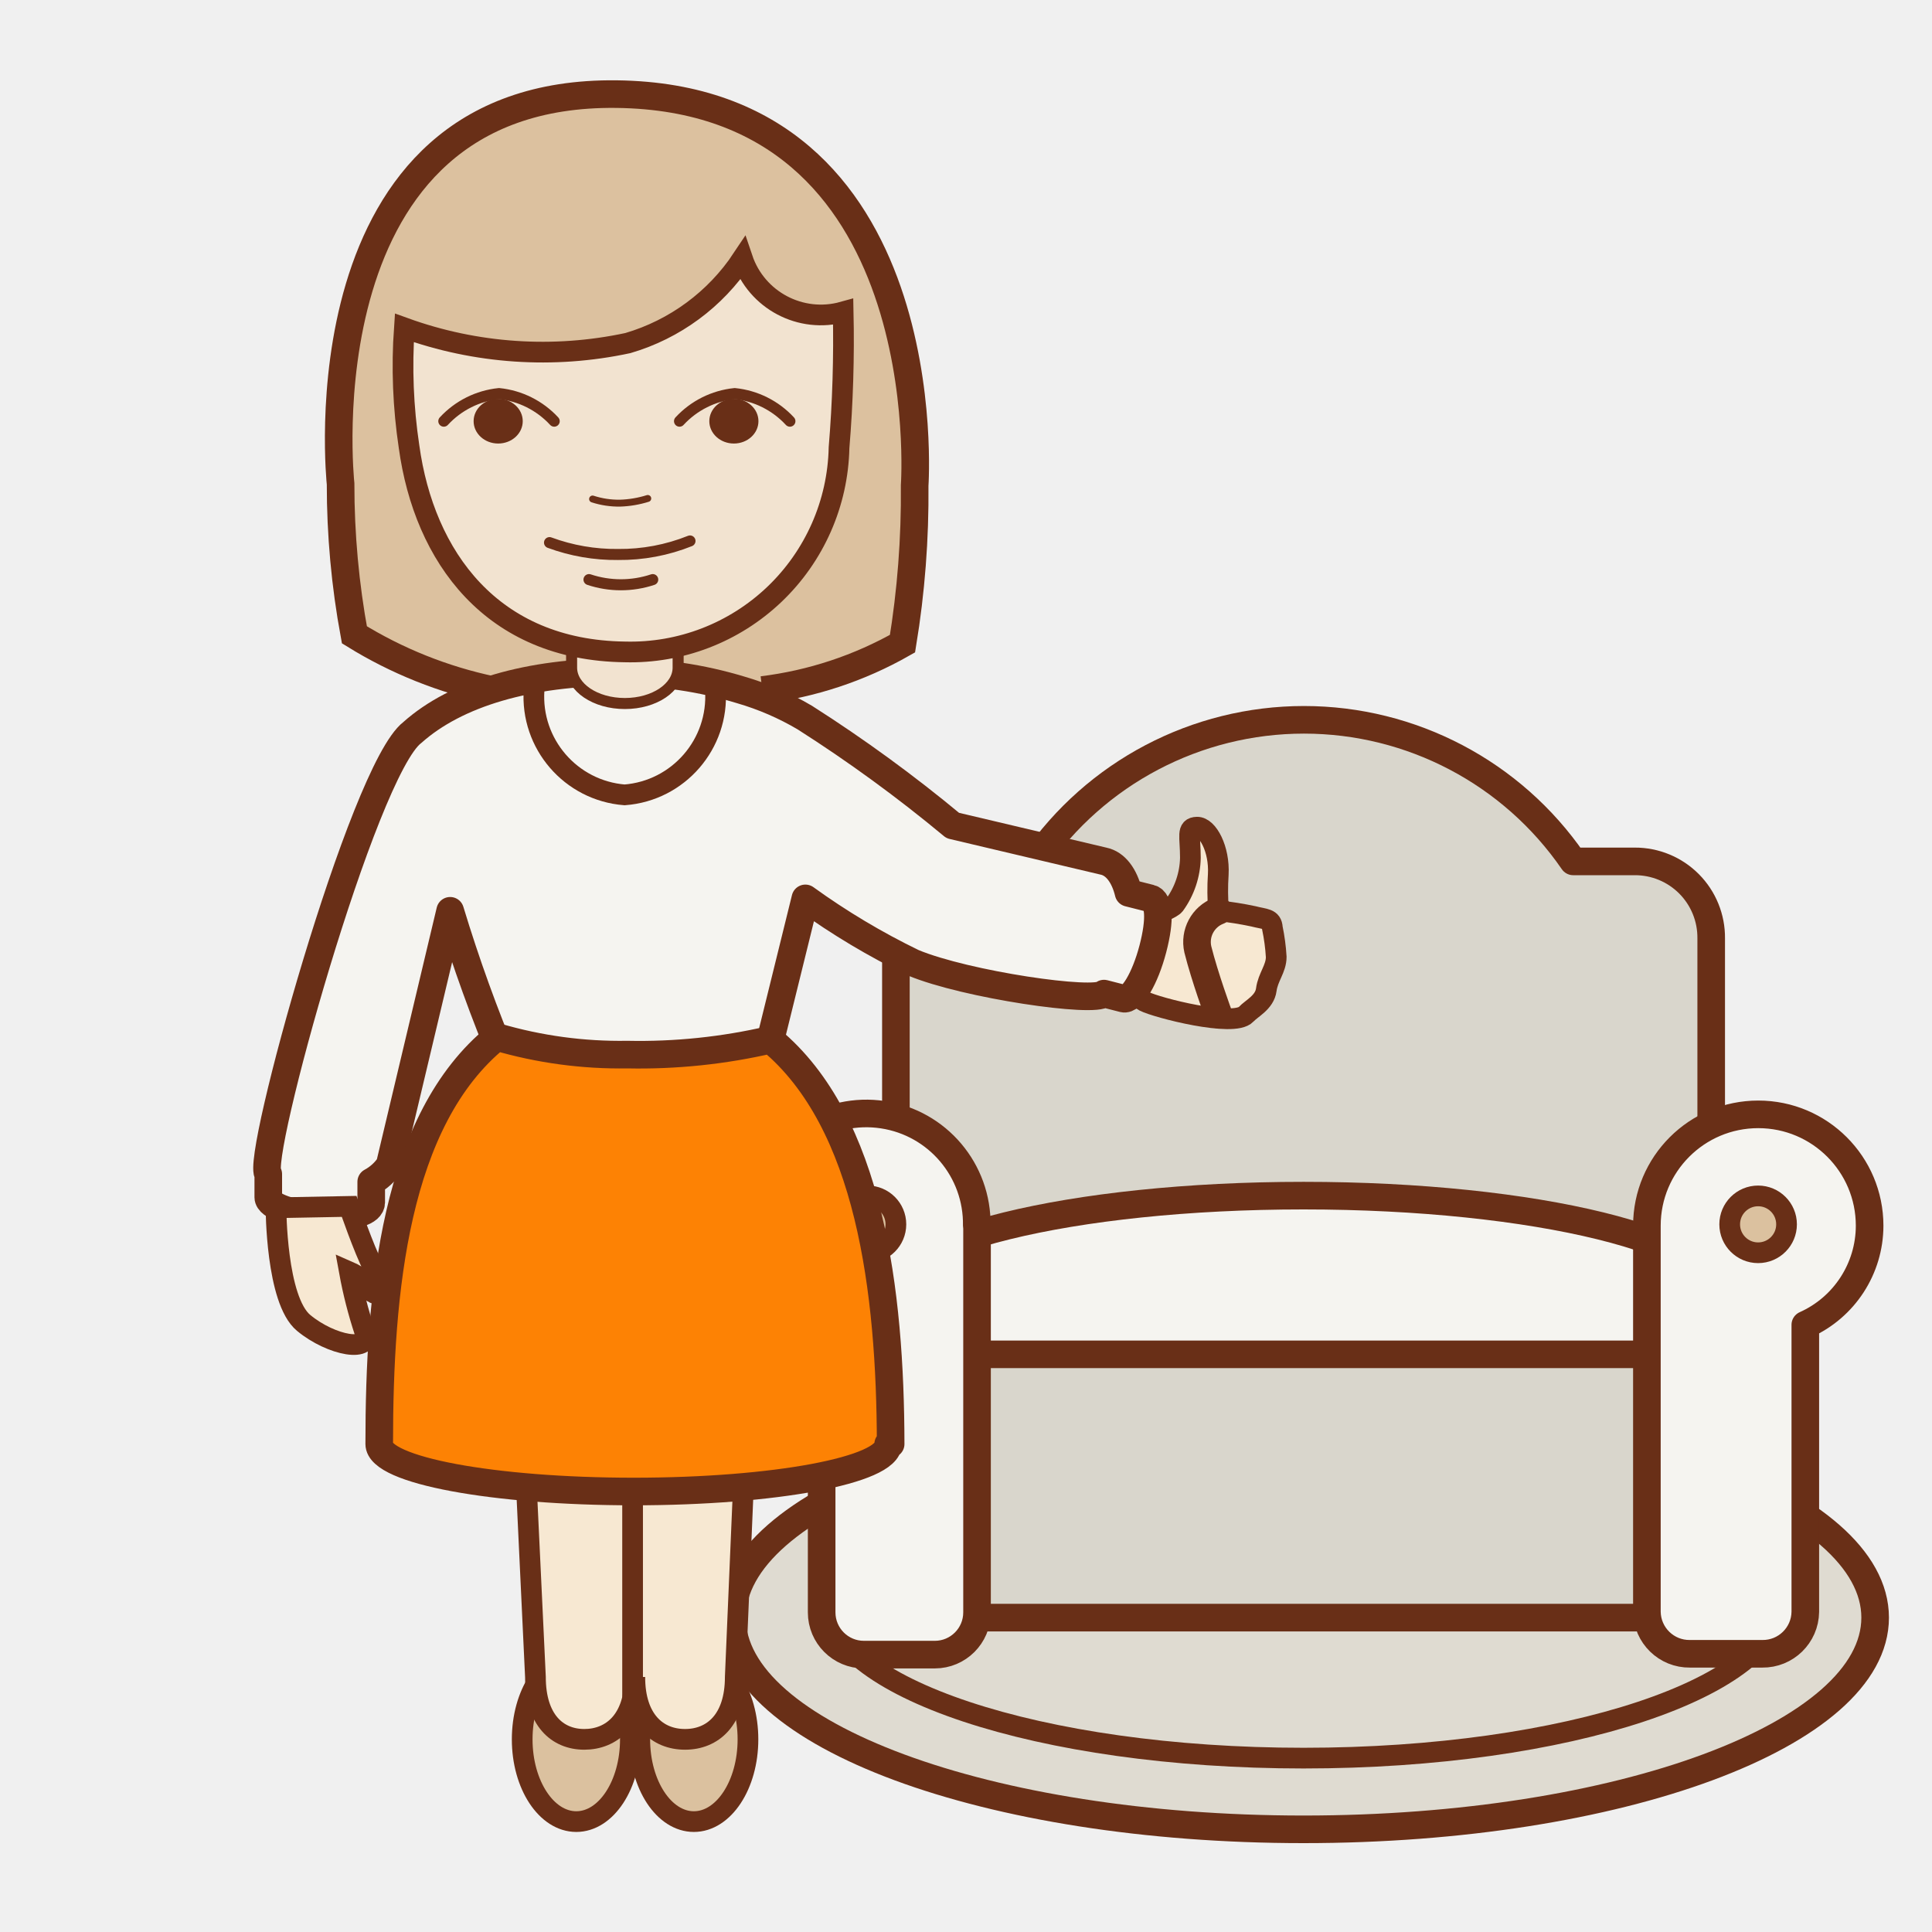
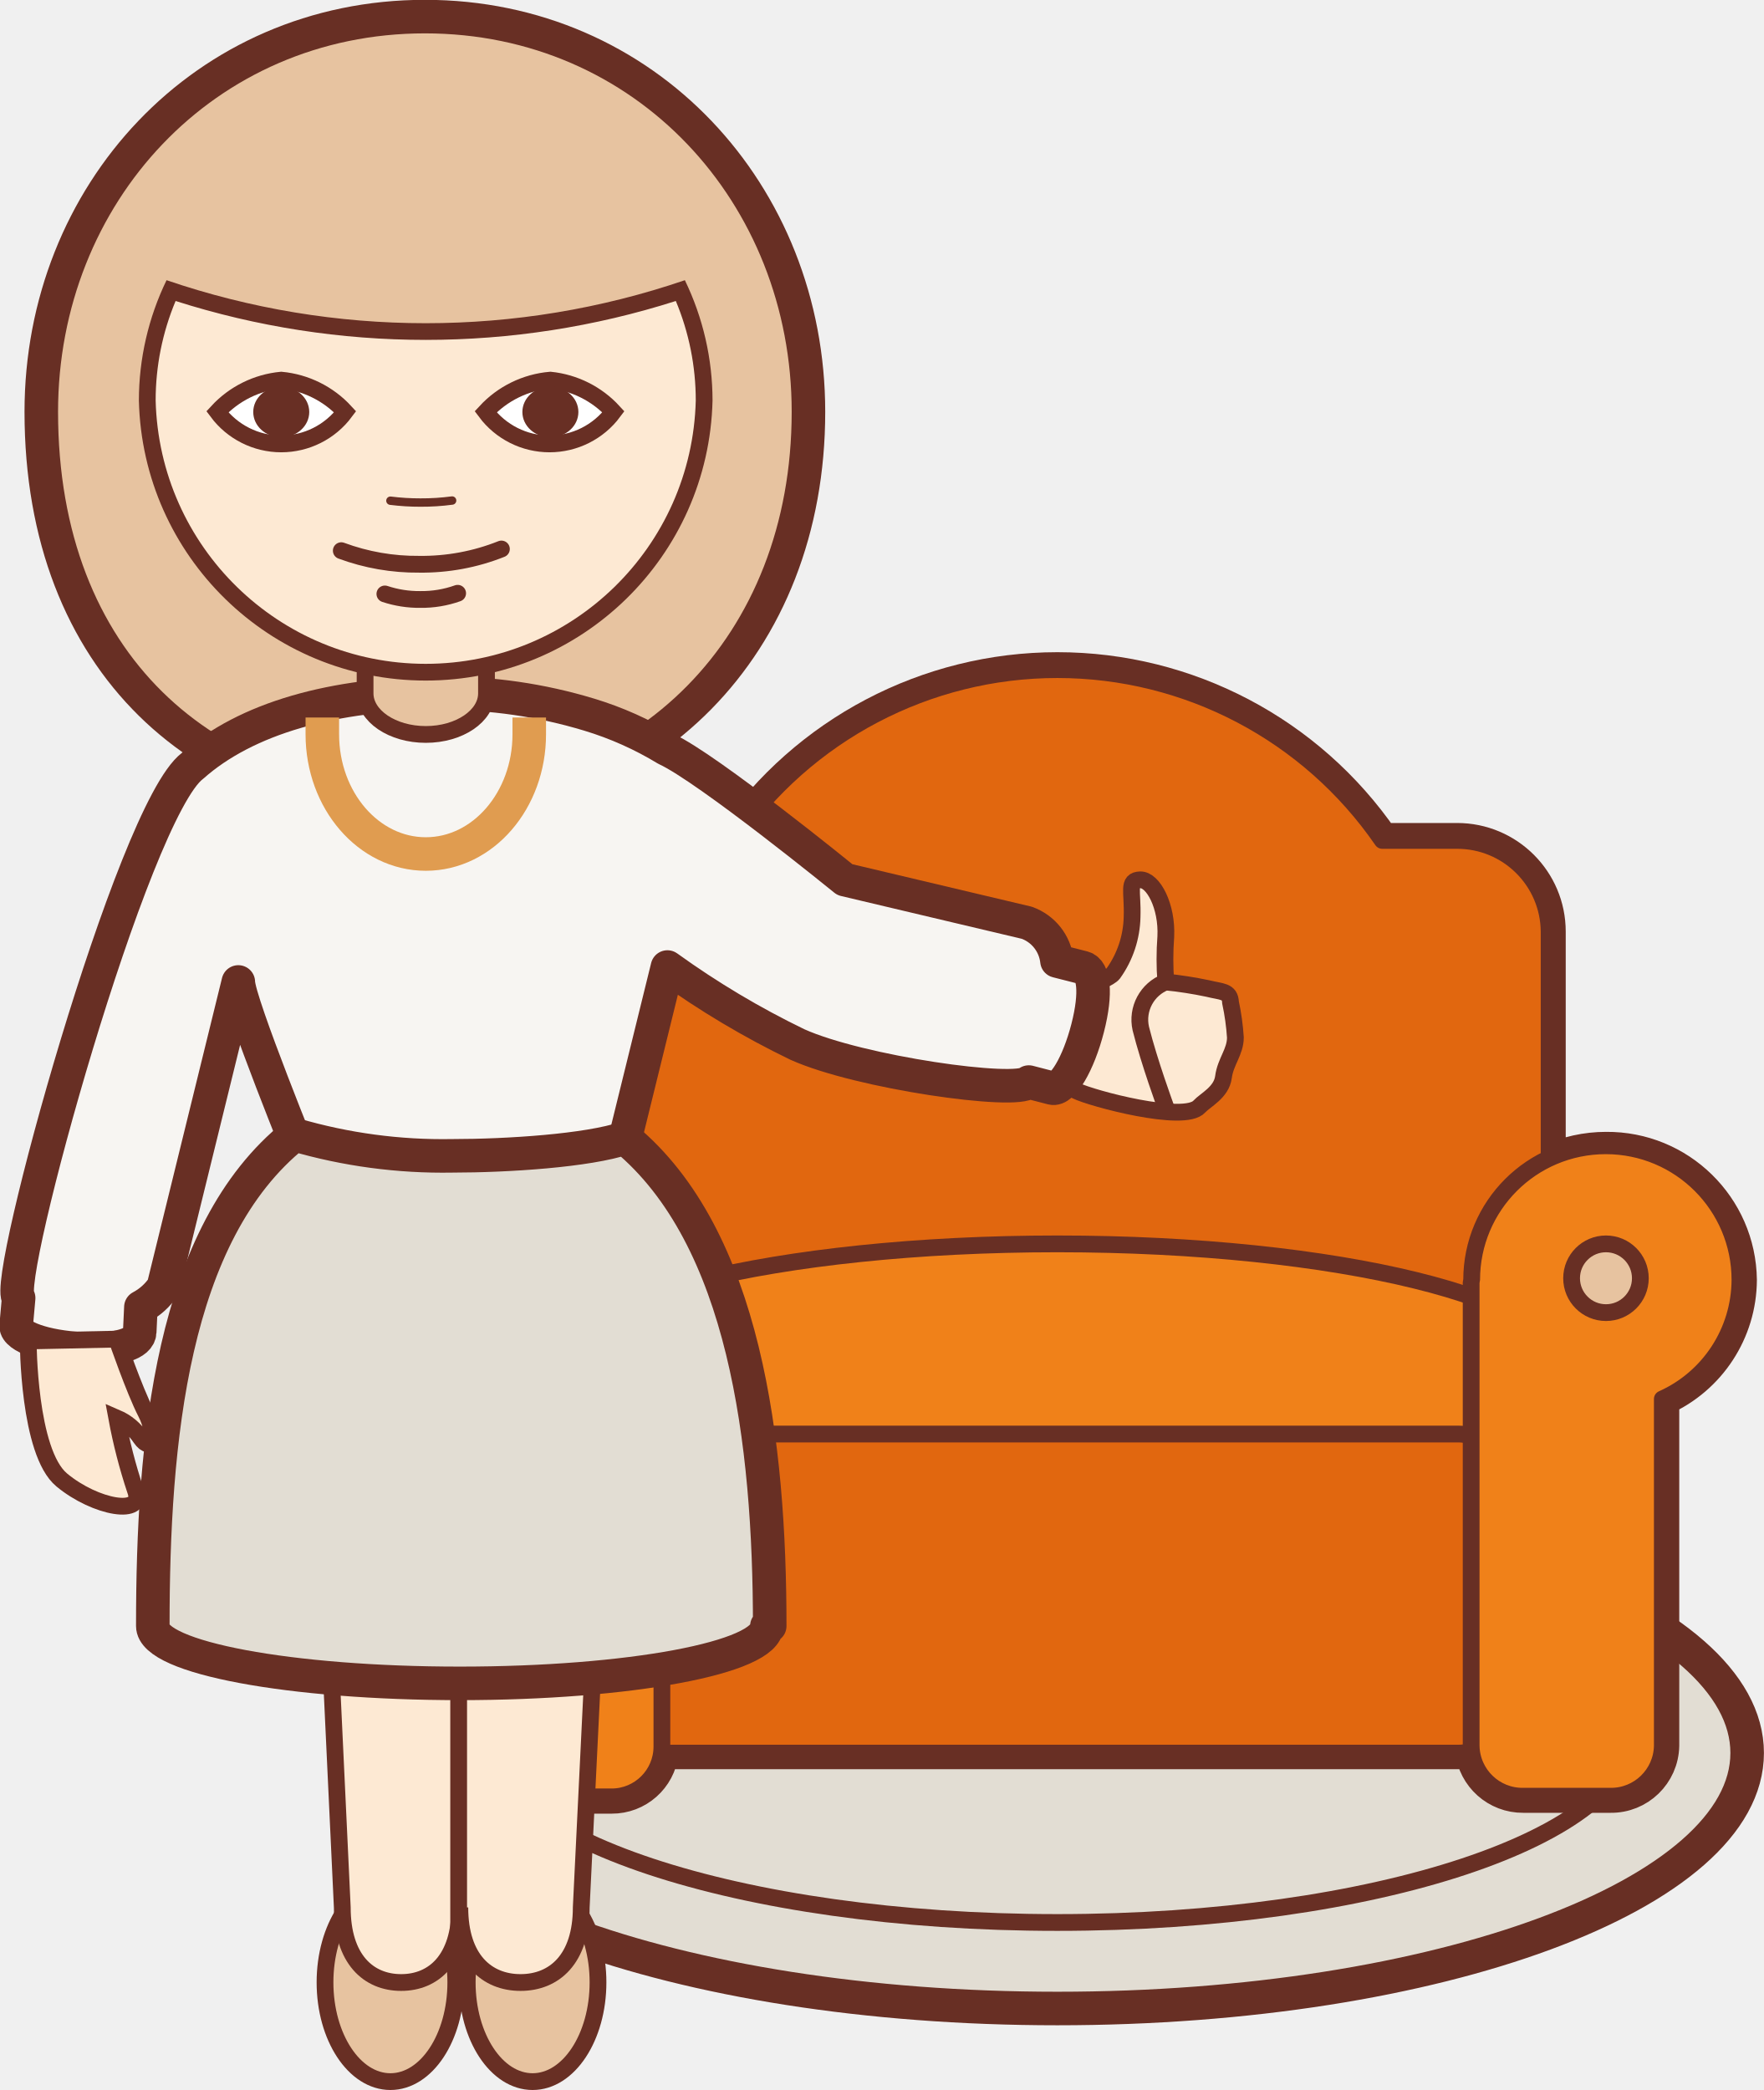
- <svg xmlns="http://www.w3.org/2000/svg" width="70" height="70" viewBox="0 0 70 70">
-   <g data-name="Слой 1">
-     <path fill="none" d="M0 0h70v70H0z" />
-     <path d="M17.84 25a15.58 15.58 0 0 1-5-2 30 30 0 0 1-.5-5.47s-1.54-14.26 10-14.12c11.79.14 10.8 14.18 10.8 14.18a33.4 33.4 0 0 1-.44 5.73A13.62 13.62 0 0 1 27.62 25" fill="#dcc19f" stroke="#692f17" stroke-miterlimit="10" />
-     <ellipse cx="47.23" cy="58.61" rx="20.71" ry="7.67" fill="#dfdbd1" stroke="#692f17" stroke-linejoin="round" />
-     <ellipse cx="47.23" cy="57.96" rx="17.28" ry="5.74" fill="none" stroke="#692f17" stroke-linejoin="round" stroke-width=".75" />
-     <path d="M59.23 31.21H57a11.84 11.84 0 0 0-19.51 0h-2.26A2.76 2.76 0 0 0 32.46 34v17.22A2.76 2.76 0 0 0 35.23 54h24A2.76 2.76 0 0 0 62 51.22V34a2.76 2.76 0 0 0-2.77-2.79z" fill="#d9d6cc" stroke="#692f17" stroke-linejoin="round" />
-     <ellipse cx="47.23" cy="47.06" rx="15.21" ry="3.74" fill="#f5f4f0" stroke="#692f17" stroke-linejoin="round" />
-     <path d="M61.22 55.68c0 1.62-.87 2.93-1.95 2.93H35.18c-1.07 0-1.95-1.31-1.95-2.93V52c0-1.62.87-2.93 1.95-2.93h24.09c1.08 0 1.95 1.31 1.95 2.93z" fill="#d9d6cc" stroke="#692f17" stroke-linejoin="round" />
-     <path d="M35.39 44.41A4 4 0 1 0 29.77 48v10.42a1.53 1.53 0 0 0 1.53 1.53h2.57a1.53 1.53 0 0 0 1.53-1.53V44.5s-.01-.07-.01-.09zM59.67 44.41a4 4 0 0 1 8.07 0A3.94 3.94 0 0 1 65.41 48v10.4a1.54 1.54 0 0 1-1.56 1.52h-2.62a1.54 1.54 0 0 1-1.56-1.52V44.5v-.09z" fill="#f5f4f0" stroke="#692f17" stroke-linejoin="round" />
-     <circle cx="31.43" cy="44.36" r="1.03" fill="#dbc19f" stroke="#692f17" stroke-linejoin="round" stroke-width=".75" />
-     <circle cx="63.7" cy="44.36" r="1.03" fill="#dbc19f" stroke="#692f17" stroke-linejoin="round" stroke-width=".75" />
-     <ellipse cx="20.88" cy="63.02" rx="1.96" ry="2.98" fill="#dbc19f" stroke="#692f17" stroke-miterlimit="10" stroke-width=".75" />
-     <ellipse cx="25.14" cy="63.02" rx="1.96" ry="2.98" fill="#dbc19f" stroke="#692f17" stroke-miterlimit="10" stroke-width=".75" />
-     <path d="M44.15 33a12.18 12.18 0 0 1 1.26.2c.42.11.67.07.69.42a7.31 7.31 0 0 1 .14 1.05c0 .43-.3.73-.36 1.19s-.54.68-.73.89c-.45.48-3.24-.24-3.69-.47s-.62-1-.55-2 1.42-1.22 1.65-1.5a3 3 0 0 0 .57-1.7c0-.78-.15-1.1.24-1.11s.82.8.77 1.71a9 9 0 0 0 .01 1.32zM23 52.32h-4l.4 8.44c0 1.56.79 2.26 1.77 2.26S23 62.33 23 60.76c0 1.56.82 2.26 1.82 2.26s1.82-.7 1.82-2.26l.36-8.44z" fill="#f7e8d2" stroke="#692f17" stroke-miterlimit="10" stroke-width=".75" />
-     <path d="M41.68 32.55l-.79-.2c-.15-.62-.47-1.06-.91-1.15l-5.46-1.29A52.54 52.54 0 0 0 29.16 26a10.07 10.07 0 0 0-2.31-1 15 15 0 0 0-4.44-.65c-3.25 0-5.88.77-7.47 2.19-1.79 1.36-5.73 15.61-5.22 16v.84c0 .32.87.63 2 .68s1.72-.16 1.73-.49v-.75a1.85 1.85 0 0 0 .67-.61L16.31 33a56.41 56.41 0 0 0 2 5.54s9.6-.24 9.6-.84l1.27-5.15a26.06 26.06 0 0 0 3.9 2.33c1.92.8 6.61 1.48 6.92 1.12l.7.18c.31.08.79-.73 1.07-1.8s.23-1.75-.09-1.83z" fill="#f5f4f0" stroke="#692f17" stroke-linecap="round" stroke-linejoin="round" />
-     <path d="M10 43.76s0 3.34 1 4.17 2.51 1.11 2.21.31a16.17 16.17 0 0 1-.55-2.16 1.64 1.64 0 0 1 .72.61c.33.47.5-.09.15-.76s-.88-2.22-.88-2.22z" fill="#f7e8d2" stroke="#692f17" stroke-miterlimit="10" stroke-width=".75" />
-     <path d="M44.15 33a1.21 1.21 0 0 0-.75 1.4c.25 1 .75 2.36.75 2.36" fill="none" stroke="#692f17" stroke-linecap="round" stroke-linejoin="round" />
-     <path fill="none" stroke="#692f17" stroke-linecap="round" stroke-miterlimit="10" stroke-width=".75" d="M22.92 61.42v-7.5" />
-     <path d="M27.92 37.67a21 21 0 0 1-5.19.54 15.87 15.87 0 0 1-4.73-.64c-3.7 3-4.26 9.21-4.26 14.75 0 .95 4.13 1.72 9.22 1.72s9.22-.77 9.22-1.72h.09c-.01-5.52-.75-11.67-4.35-14.65z" fill="#fd8204" stroke="#692f17" stroke-linecap="round" stroke-linejoin="round" />
-     <path d="M20.71 23.42v.77c0 .72.86 1.3 1.93 1.3s1.93-.58 1.93-1.3v-.77" fill="#f2e3d0" stroke="#692f17" stroke-miterlimit="10" stroke-width=".4" />
-     <path d="M30.4 16.22a47.14 47.14 0 0 0 .15-4.92 3 3 0 0 1-3.65-1.93 7.52 7.52 0 0 1-4.15 3.06 14.72 14.72 0 0 1-8.1-.55 19.64 19.64 0 0 0 .17 4.3c.55 4 3 7.38 7.82 7.44a7.56 7.56 0 0 0 7.76-7.4z" fill="#f2e3d0" stroke="#692f17" stroke-miterlimit="10" stroke-width=".75" />
-     <path d="M25 19.6a6.82 6.82 0 0 1-2.61.49 6.94 6.94 0 0 1-2.48-.43M23.65 21a3.65 3.65 0 0 1-2.31 0" fill="none" stroke="#692f17" stroke-linecap="round" stroke-miterlimit="10" stroke-width=".4" />
-     <path d="M23.47 18.06a3.76 3.76 0 0 1-1 .17 3.06 3.06 0 0 1-1-.15" fill="none" stroke="#692f17" stroke-linecap="round" stroke-miterlimit="10" stroke-width=".25" />
-     <path d="M20.08 15.26a3.16 3.16 0 0 0-2-1 3.16 3.16 0 0 0-2 1" fill="none" stroke="#692f17" stroke-linecap="round" stroke-miterlimit="10" stroke-width=".4" />
-     <ellipse cx="18.05" cy="15.26" rx=".89" ry=".81" fill="#692f17" />
-     <path d="M28.62 15.26a3.16 3.16 0 0 0-2-1 3.16 3.16 0 0 0-2 1" fill="none" stroke="#692f17" stroke-linecap="round" stroke-miterlimit="10" stroke-width=".4" />
-     <ellipse cx="26.59" cy="15.26" rx=".89" ry=".81" fill="#692f17" />
-     <path d="M25.92 25a3.57 3.57 0 0 1-3.29 3.8 3.57 3.57 0 0 1-3.28-3.8" fill="none" stroke="#692f17" stroke-linecap="square" stroke-miterlimit="10" stroke-width=".75" />
+ <svg xmlns="http://www.w3.org/2000/svg" width="37.11mm" height="43.97mm" viewBox="0 0 105.19 124.64">
+   <g stroke="#682f24" stroke-linejoin="round">
+     <ellipse cx="63.05" cy="104.54" rx="41.14" ry="15.24" fill="#e2ddd3" stroke-width="2" />
+     <ellipse cx="63.05" cy="103.24" rx="34.32" ry="11.41" fill="none" />
+     <path d="M95.77 68.5a8.12 8.12 0 0 0-3.4.75V55.56a5.48 5.48 0 0 0-5.48-5.48h-4.46a23.52 23.52 0 0 0-38.75 0h-4.46a5.48 5.48 0 0 0-5.49 5.48v13.17a7.84 7.84 0 0 0-5.36 14.67v20.76a3 3 0 0 0 3 3h5.1a3 3 0 0 0 3-2.65h47.49a2.65 2.65 0 0 0 .81-.13 3.06 3.06 0 0 0 3.07 2.73h5.2a3.06 3.06 0 0 0 3.1-3V83.43a7.82 7.82 0 0 0 4.63-7.1 7.93 7.93 0 0 0-8-7.83z" fill="#ff8300" stroke-width="2" />
+     <path d="M86.89 50.12h-4.46a23.52 23.52 0 0 0-38.75 0h-4.46a5.48 5.48 0 0 0-5.49 5.44v34.3a5.49 5.49 0 0 0 5.49 5.49H86.9a5.48 5.48 0 0 0 5.48-5.49v-34.3a5.48 5.48 0 0 0-5.49-5.44z" fill="#e1670f" />
+     <ellipse cx="63.05" cy="81.6" rx="30.21" ry="7.42" fill="#f08119" />
+     <path d="M90.84 98.72c0 3.22-1.73 5.83-3.87 5.83H39.13c-2.13 0-3.87-2.61-3.87-5.83v-7.37c0-3.22 1.73-5.83 3.87-5.83h47.83c2.14 0 3.87 2.61 3.87 5.83v7.37z" fill="#e1670f" />
+     <path d="M39.53 76.34a7.85 7.85 0 1 0-11.16 7.1v20.72a3 3 0 0 0 3 3h5.1a3 3 0 0 0 3-3v-27.6-.09c0-.03.06-.1.06-.13zM87.76 76.33a8 8 0 0 1 16 0 7.82 7.82 0 0 1-4.63 7.1v20.69a3.06 3.06 0 0 1-3.1 3h-5.2a3.06 3.06 0 0 1-3.1-3V76.56v-.09c0-.03.03-.11.03-.14z" fill="#f08119" />
+     <circle cx="31.68" cy="76.23" r="2.05" fill="#e7c3a0" />
+     <circle cx="95.77" cy="76.23" r="2.05" fill="#e7c3a0" />
  </g>
+   <ellipse cx="23.28" cy="118.22" rx="3.9" ry="5.92" fill="#e7c3a0" stroke="#682f24" stroke-miterlimit="10" />
+   <ellipse cx="31.76" cy="118.22" rx="3.9" ry="5.92" fill="#e7c3a0" stroke="#682f24" stroke-miterlimit="10" />
+   <path d="M2.46 24.56c0-13 9.74-23.57 22.88-23.57s22.87 10.57 22.87 23.57c0 14-9.74 23.57-22.87 23.57S2.46 39.56 2.46 24.56z" fill="#e7c3a0" stroke="#682f24" stroke-miterlimit="10" stroke-width="2" />
+   <path d="M69.52 58.56a24.2 24.2 0 0 1 2.5.39c.83.21 1.33.13 1.36.83a14.51 14.51 0 0 1 .29 2.09c0 .86-.59 1.44-.71 2.36s-1.07 1.36-1.44 1.76c-.89 1-6.43-.49-7.34-.94s-1.23-2-1.08-4 2.83-2.42 3.29-3a6 6 0 0 0 1.12-3.37c.05-1.54-.3-2.18.48-2.21s1.62 1.58 1.53 3.39a17.92 17.92 0 0 0 0 2.7zM27.42 96.98h-7.8l.79 16.77c0 3.1 1.57 4.48 3.51 4.48s3.5-1.38 3.5-4.48c0 3.1 1.62 4.48 3.62 4.48s3.62-1.38 3.62-4.48l.82-16.77h-8z" fill="#fde9d3" stroke="#682f24" stroke-miterlimit="10" />
+   <path d="M64.6 57.71l-1.57-.4a2.74 2.74 0 0 0-1.8-2.28l-10.85-2.57s-8.17-6.65-10.65-7.79a20 20 0 0 0-4.59-2.05 29.8 29.8 0 0 0-8.83-1.28c-6.45 0-11.67 1.52-14.84 4.34C7.91 48.37.1 76.68 1.11 77.41l-.15 1.67c0 .64 1.73 1.25 3.93 1.36s3.41-.32 3.44-1l.07-1.49a3.67 3.67 0 0 0 1.34-1.21l4.47-18.18c0 1.19 4 11 4 11s19.07-.47 19.07-1.66l2.52-10.23a51.77 51.77 0 0 0 7.75 4.62c3.71 1.67 13.1 3 13.8 2.24l1.39.36c.62.16 1.57-1.44 2.12-3.58s.36-3.44-.26-3.6z" fill="#f7f5f2" stroke="#682f24" stroke-linecap="round" stroke-linejoin="round" stroke-width="2" />
+   <path d="M21.77 38.9v2.45c0 1.35 1.62 2.45 3.62 2.45s3.62-1.1 3.62-2.45V38.9h-7.24z" fill="#e7c3a0" stroke="#682f24" stroke-miterlimit="10" />
+   <path d="M25.39 40.2A16.48 16.48 0 0 1 8.78 23.88a15.87 15.87 0 0 1 1.41-6.55 48.46 48.46 0 0 0 30.38 0 15.88 15.88 0 0 1 1.39 6.55A16.48 16.48 0 0 1 25.39 40.2z" fill="#fde9d3" />
+   <path d="M10.47 17.95a49.1 49.1 0 0 0 29.83 0 15.35 15.35 0 0 1 1.19 5.93 16.11 16.11 0 0 1-32.21 0 15.35 15.35 0 0 1 1.19-5.93m30.37-1.24a47.84 47.84 0 0 1-30.91 0 16.48 16.48 0 0 0-1.65 7.18 17.11 17.11 0 0 0 34.21 0 16.49 16.49 0 0 0-1.65-7.18z" fill="#682f24" />
+   <path d="M29.9 32.74a12.81 12.81 0 0 1-4.9.91 13 13 0 0 1-4.65-.81" fill="none" stroke="#682f24" stroke-linecap="round" stroke-miterlimit="10" />
+   <path d="M27.29 35.38a6.38 6.38 0 0 1-2.23.37 6.46 6.46 0 0 1-2.11-.33" fill="#fff" stroke="#682f24" stroke-linecap="round" stroke-miterlimit="10" />
+   <path d="M26.96 29.85a13.68 13.68 0 0 1-1.89.12 14.1 14.1 0 0 1-1.79-.11" fill="#fff" stroke="#682f24" stroke-linecap="round" stroke-miterlimit="10" stroke-width=".5" />
+   <path d="M1.68 79.97s0 6.63 2 8.29 5 2.21 4.39.61a32.12 32.12 0 0 1-1.11-4.31 3.25 3.25 0 0 1 1.43 1.2c.65.93 1-.17.31-1.51s-1.74-4.39-1.74-4.39z" fill="#fde9d3" stroke="#682f24" stroke-miterlimit="10" />
+   <path d="M69.52 58.56a2.41 2.41 0 0 0-1.49 2.78c.5 2 1.49 4.69 1.49 4.69" fill="none" stroke="#682f24" stroke-linecap="round" stroke-linejoin="round" />
+   <path fill="none" stroke="#682f24" stroke-linecap="round" stroke-miterlimit="10" d="M27.35 115.04v-14.88" />
+   <path d="M16.77 22.67a5.94 5.94 0 0 0-3.81 1.89 4.75 4.75 0 0 0 7.62 0 5.94 5.94 0 0 0-3.81-1.89z" fill="#fff" stroke="#682f24" stroke-miterlimit="10" />
+   <ellipse cx="16.77" cy="24.57" rx="1.67" ry="1.51" fill="#682f24" />
+   <g>
+     <path d="M32.82 22.67a5.94 5.94 0 0 0-3.86 1.89 4.75 4.75 0 0 0 7.62 0 5.93 5.93 0 0 0-3.76-1.89z" fill="#fff" stroke="#682f24" stroke-miterlimit="10" />
+     <ellipse cx="32.82" cy="24.57" rx="1.67" ry="1.51" fill="#682f24" />
+   </g>
+   <path d="M37.27 67.87c-2.23.75-7 1.06-10.31 1.06a31.53 31.53 0 0 1-9.39-1.26c-7.35 5.88-8.46 18.29-8.46 29.3 0 1.89 8.2 3.42 18.31 3.42s18.31-1.53 18.31-3.42h.17c0-10.95-1.48-23.18-8.63-29.1z" fill="#e2ddd3" stroke="#682f24" stroke-linecap="round" stroke-linejoin="round" stroke-width="2" />
+   <path d="M31.56 43.79c0 3.94-2.76 7.14-6.17 7.14s-6.17-3.2-6.17-7.14" fill="none" stroke="#e09c50" stroke-linecap="square" stroke-miterlimit="10" stroke-width="2" />
</svg>
